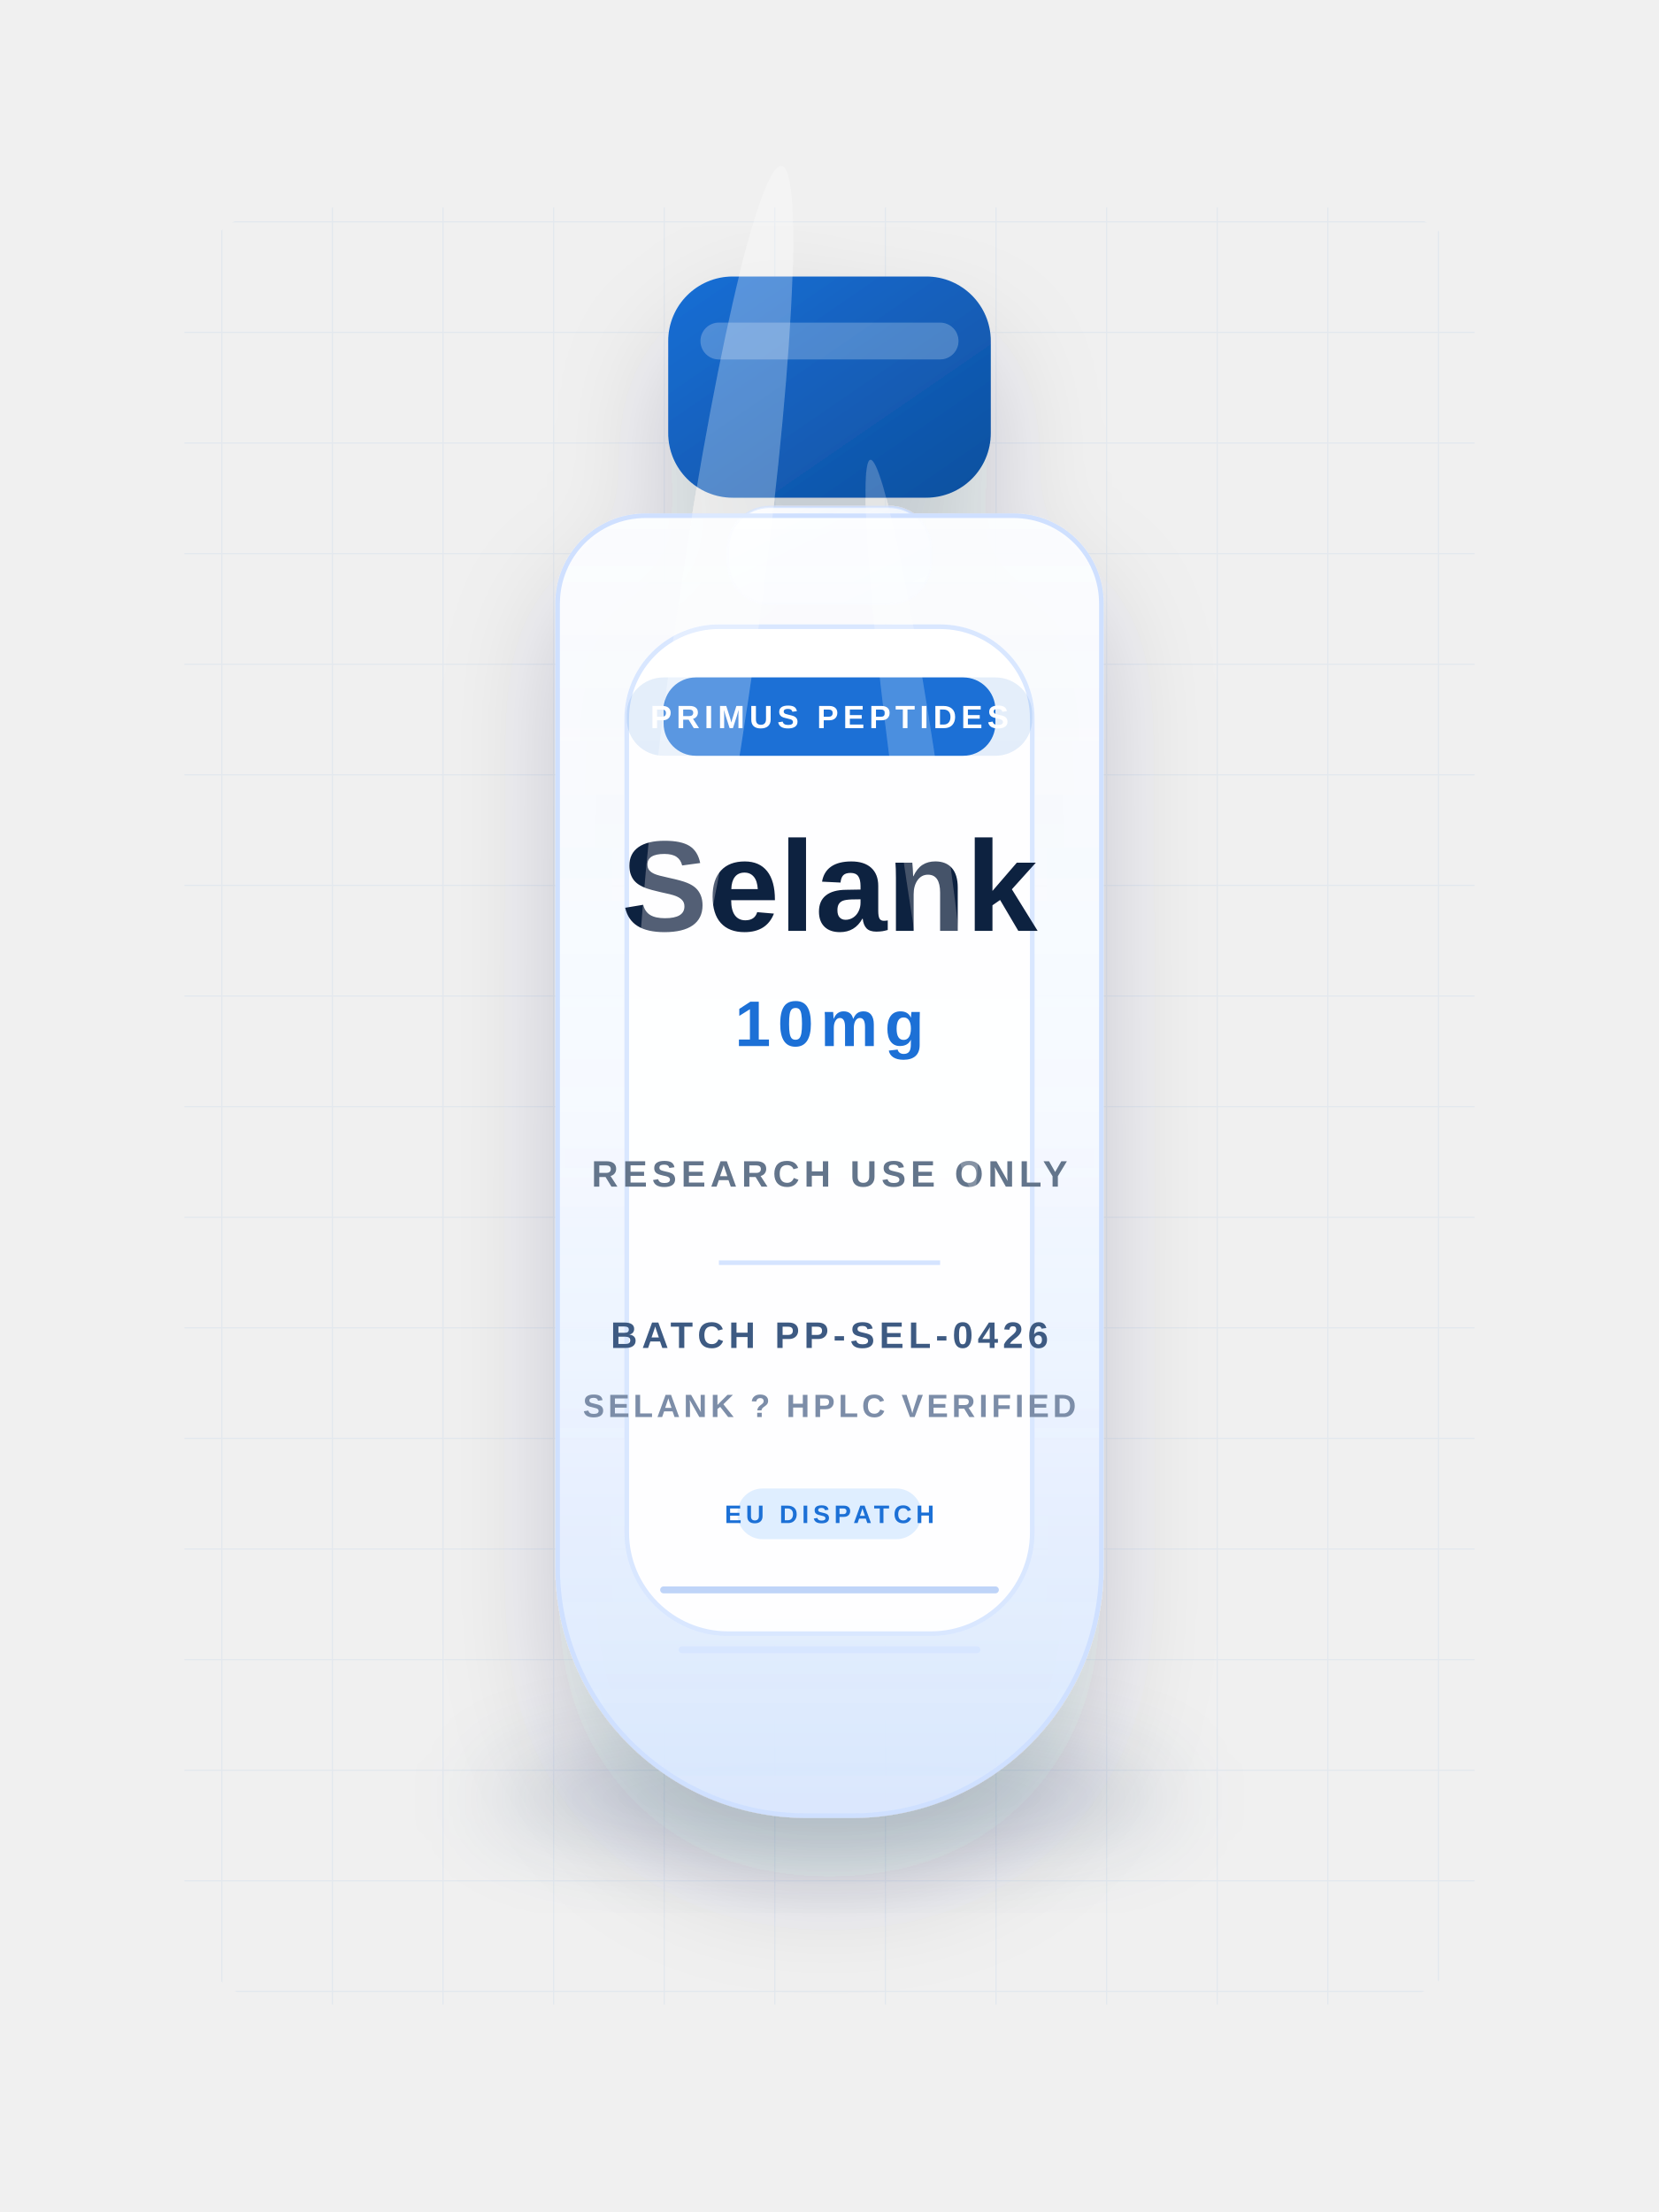
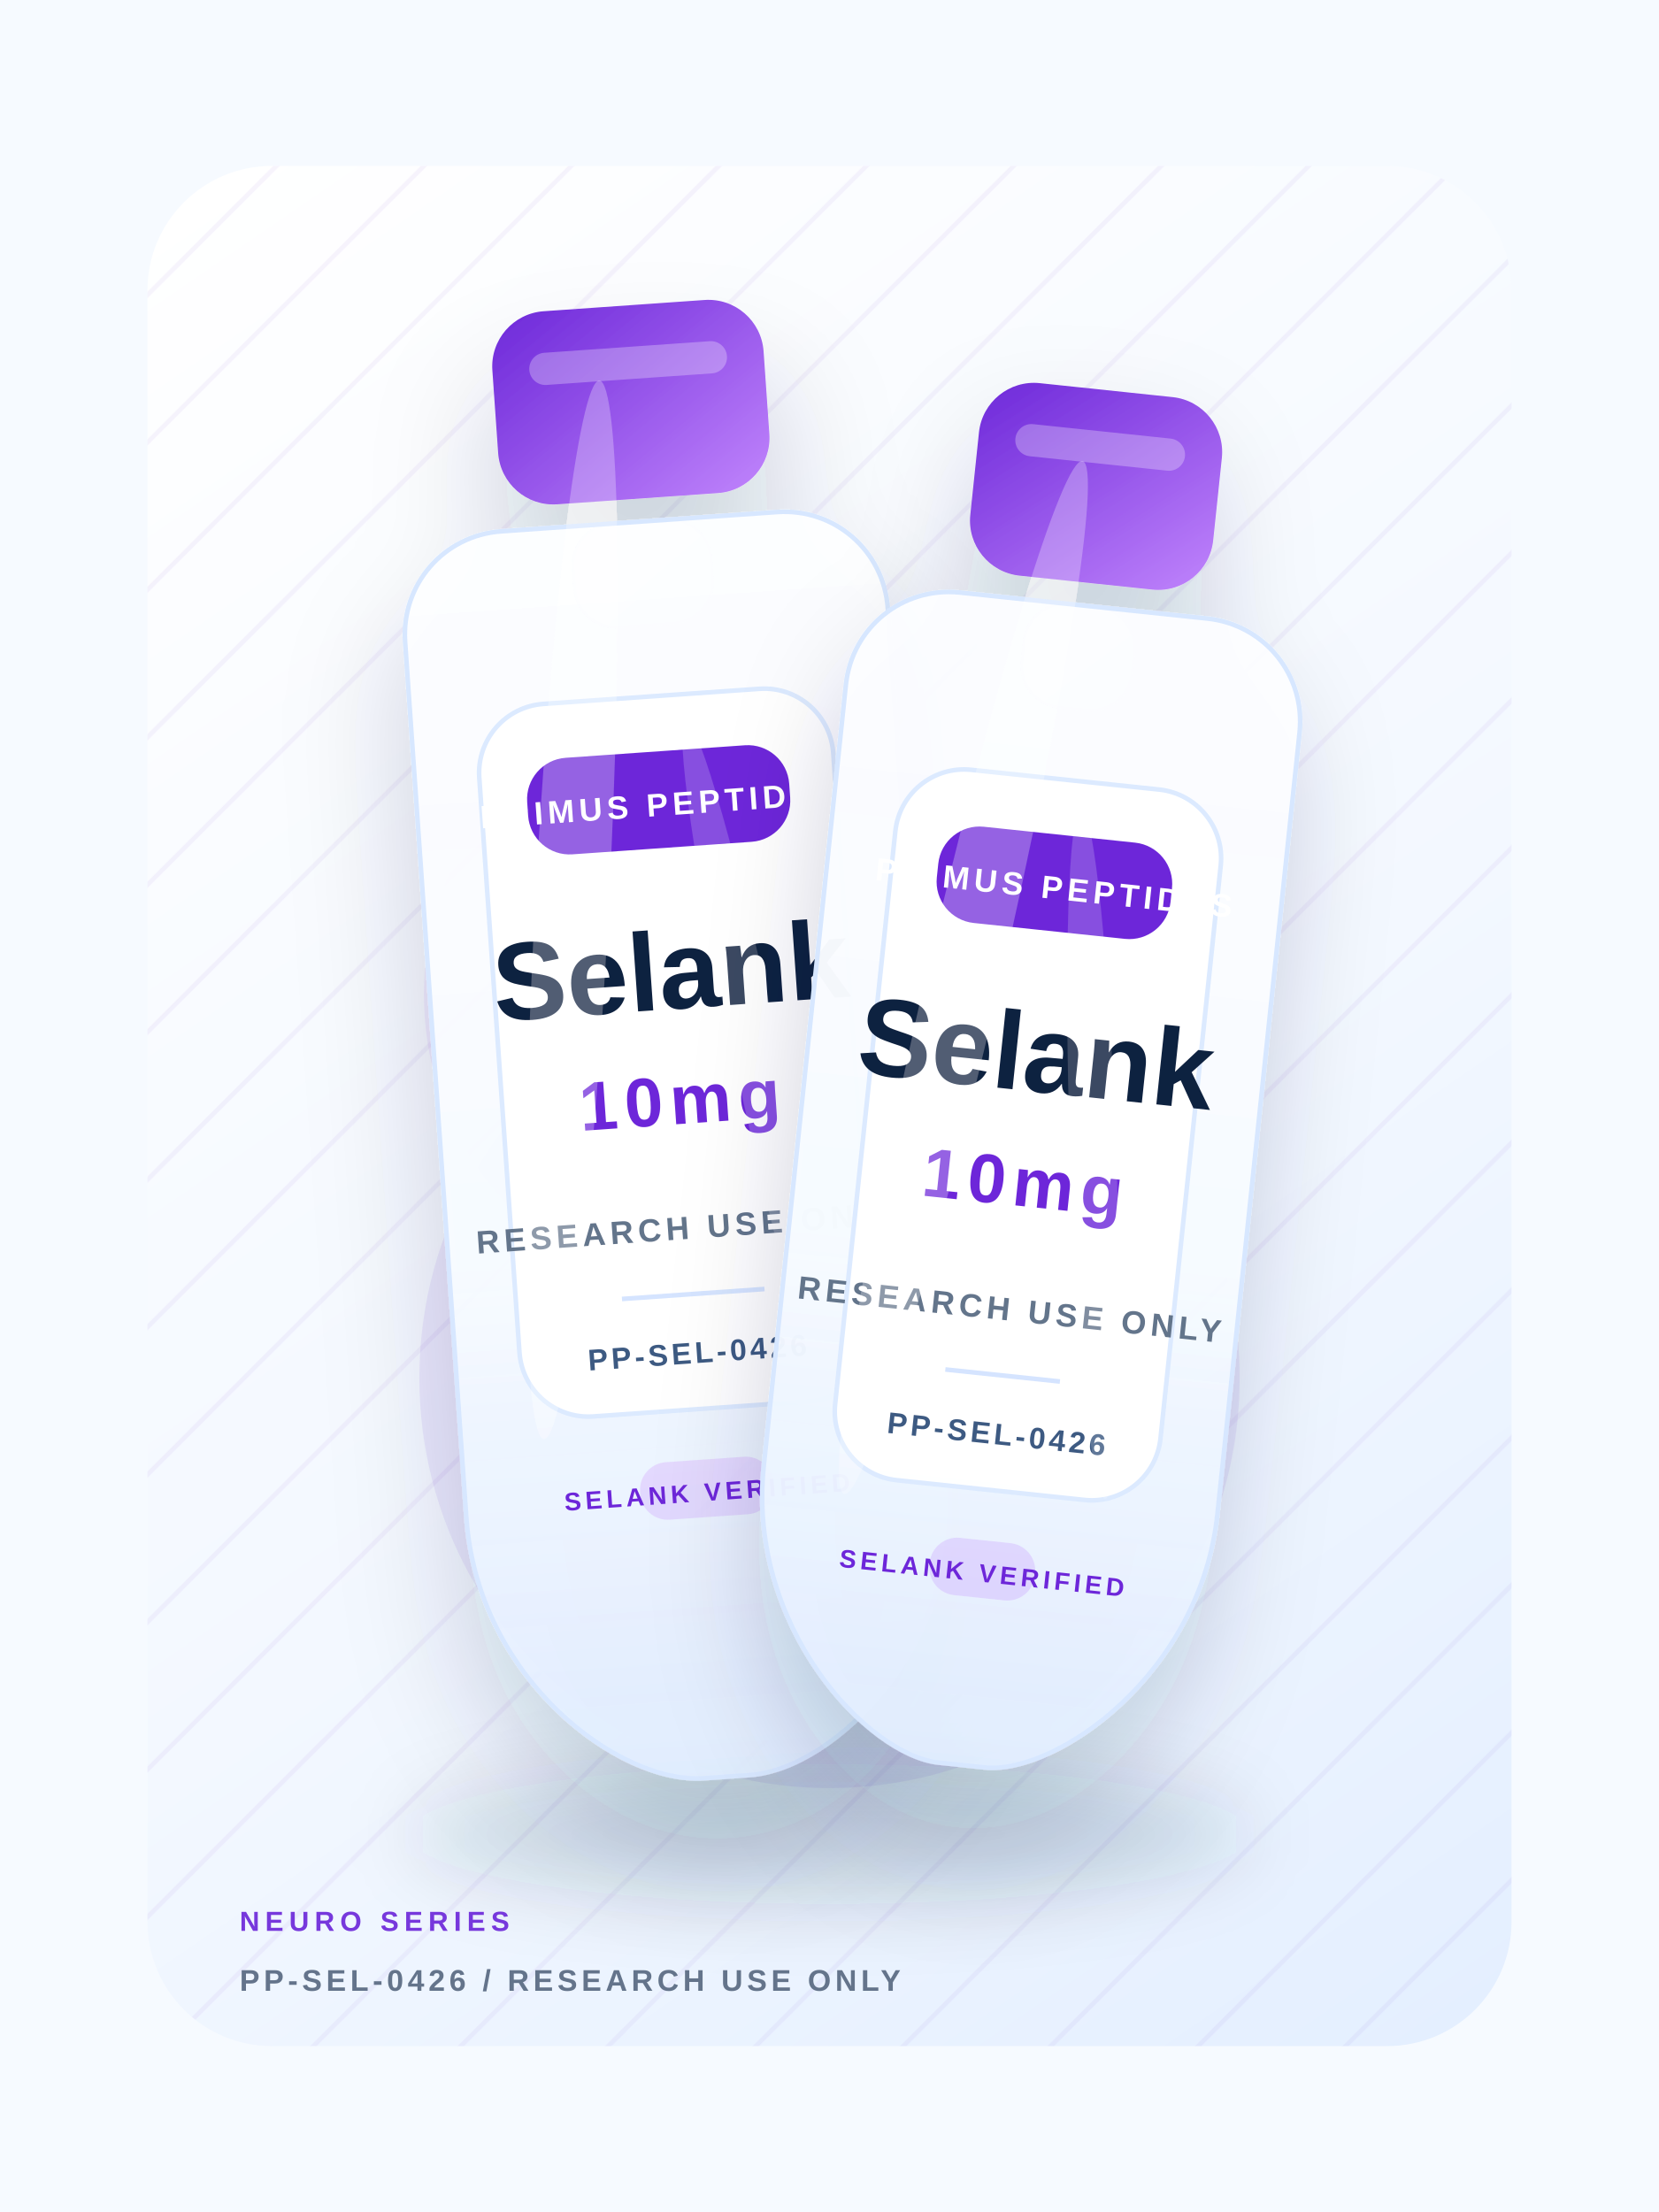
<svg xmlns="http://www.w3.org/2000/svg" width="720" height="960" viewBox="0 0 720 960" fill="none">
  <defs>
-     <linearGradient id="body-selank-10mg" x1="0" y1="140" x2="0" y2="780" gradientUnits="userSpaceOnUse">
-       <stop stop-color="#ffffff" stop-opacity="0.92" />
-       <stop offset="0.55" stop-color="#f5f9ff" stop-opacity="0.98" />
-       <stop offset="1" stop-color="#dbe9ff" stop-opacity="0.95" />
+     <linearGradient id="panel-selank-10mg" x1="84" y1="72" x2="638" y2="880" gradientUnits="userSpaceOnUse">
+       <stop stop-color="#ffffff" />
+       <stop offset="0.58" stop-color="#f3f8ff" />
+       <stop offset="1" stop-color="#e4efff" />
+     </linearGradient>
+     <linearGradient id="body-selank-10mg" x1="0" y1="120" x2="0" y2="820" gradientUnits="userSpaceOnUse">
+       <stop stop-color="#ffffff" stop-opacity="0.96" />
+       <stop offset="0.6" stop-color="#f7fbff" stop-opacity="0.98" />
+       <stop offset="1" stop-color="#dceaff" stop-opacity="0.95" />
    </linearGradient>
    <linearGradient id="neck-selank-10mg" x1="0" y1="0" x2="1" y2="1">
-       <stop stop-color="#ffffff" stop-opacity="0.95" />
-       <stop offset="1" stop-color="#e3eeff" stop-opacity="0.9" />
+       <stop stop-color="#ffffff" />
+       <stop offset="1" stop-color="#e5f0ff" />
    </linearGradient>
    <linearGradient id="cap-selank-10mg" x1="0" y1="0" x2="1" y2="1">
-       <stop stop-color="#1a6fd6" />
-       <stop offset="1" stop-color="#0d4f9e" />
+       <stop stop-color="#6d28d9" />
+       <stop offset="1" stop-color="#c084fc" />
    </linearGradient>
-     <filter id="shadow-selank-10mg" x="120" y="70" width="500" height="820" filterUnits="userSpaceOnUse" color-interpolation-filters="sRGB">
-       <feDropShadow dx="0" dy="28" stdDeviation="24" flood-color="#0f2549" flood-opacity="0.18" />
+     <pattern id="pattern-selank-10mg" width="64" height="64" patternUnits="userSpaceOnUse">
+       <path d="M0 64L64 0M-16 16L16 -16M48 80L80 48" stroke="#6d28d9" stroke-opacity="0.055" stroke-width="2" />
+     </pattern>
+     <filter id="shadow-selank-10mg" x="40" y="50" width="620" height="850" filterUnits="userSpaceOnUse" color-interpolation-filters="sRGB">
+       <feDropShadow dx="0" dy="30" stdDeviation="25" flood-color="#0f2549" flood-opacity="0.18" />
    </filter>
-     <filter id="soft-shadow-selank-10mg" x="170" y="710" width="380" height="120" filterUnits="userSpaceOnUse" color-interpolation-filters="sRGB">
-       <feGaussianBlur stdDeviation="18" />
+     <filter id="card-shadow-selank-10mg" x="40" y="180" width="320" height="600" filterUnits="userSpaceOnUse" color-interpolation-filters="sRGB">
+       <feDropShadow dx="0" dy="24" stdDeviation="22" flood-color="#0f2549" flood-opacity="0.14" />
    </filter>
-     <pattern id="grid-selank-10mg" width="48" height="48" patternUnits="userSpaceOnUse">
-       <path d="M48 0H0V48" stroke="#1a6fd6" stroke-opacity="0.06" />
-     </pattern>
+     <filter id="floor-selank-10mg" x="130" y="730" width="460" height="130" filterUnits="userSpaceOnUse">
+       <feGaussianBlur stdDeviation="16" />
+     </filter>
  </defs>
-   <rect width="720" height="960" fill="none" />
-   <rect x="80" y="90" width="560" height="780" rx="44" fill="url(#grid-selank-10mg)" />
-   <ellipse cx="360" cy="780" rx="150" ry="26" fill="#173865" fill-opacity="0.15" filter="url(#soft-shadow-selank-10mg)" />
-   <g filter="url(#shadow-selank-10mg)">
-     <rect x="290" y="120" width="140" height="96" rx="28" fill="url(#cap-selank-10mg)" />
-     <rect x="304" y="140" width="112" height="16" rx="8" fill="#ffffff" fill-opacity="0.24" />
-     <rect x="316" y="220" width="88" height="42" rx="18" fill="url(#neck-selank-10mg)" stroke="#c7daff" stroke-opacity="0.7" />
-     <path d="M242 262C242 240.909 259.091 223.818 280.182 223.818H439.818C460.909 223.818 478 240.909 478 262V680C478 739.647 429.647 788 370 788H350C290.353 788 242 739.647 242 680V262Z" fill="url(#body-selank-10mg)" stroke="#cfe0ff" stroke-width="2" />
-     <path d="M272 312C272 289.909 289.909 272 312 272H408C430.091 272 448 289.909 448 312V665C448 689.301 428.301 709 404 709H316C291.699 709 272 689.301 272 665V312Z" fill="#ffffff" fill-opacity="0.96" stroke="#d9e7ff" stroke-width="2" />
-     <rect x="272" y="294" width="176" height="34" rx="16" fill="#1a6fd6" fill-opacity="0.12" />
-     <rect x="288" y="294" width="144" height="34" rx="14" fill="#1a6fd6" />
-     <text x="360" y="316" text-anchor="middle" font-family="Arial, Helvetica, sans-serif" font-size="14" font-weight="700" letter-spacing="2" fill="#ffffff">PRIMUS PEPTIDES</text>
-     <text x="360" y="404" text-anchor="middle" font-family="Arial, Helvetica, sans-serif" font-size="56" font-weight="700" fill="#10213f">Selank</text>
-     <text x="360" y="454" text-anchor="middle" font-family="Arial, Helvetica, sans-serif" font-size="28" font-weight="700" letter-spacing="3" fill="#1a6fd6">10mg</text>
-     <text x="360" y="515" text-anchor="middle" font-family="Arial, Helvetica, sans-serif" font-size="16" font-weight="700" letter-spacing="2" fill="#64748b">RESEARCH USE ONLY</text>
-     <line x1="312" y1="548" x2="408" y2="548" stroke="#d5e4ff" stroke-width="2" />
-     <text x="360" y="585" text-anchor="middle" font-family="Arial, Helvetica, sans-serif" font-size="16" font-weight="700" letter-spacing="2" fill="#3e5a82">BATCH PP-SEL-0426</text>
-     <text x="360" y="615" text-anchor="middle" font-family="Arial, Helvetica, sans-serif" font-size="14" font-weight="600" letter-spacing="1.6" fill="#7c8da8">SELANK ? HPLC VERIFIED</text>
-     <rect x="320" y="646" width="80" height="22" rx="11" fill="#dfeeff" />
-     <text x="360" y="661" text-anchor="middle" font-family="Arial, Helvetica, sans-serif" font-size="11" font-weight="700" letter-spacing="1.8" fill="#1a6fd6">EU DISPATCH</text>
-     <ellipse cx="310" cy="280" rx="18" ry="210" fill="#ffffff" fill-opacity="0.28" transform="rotate(8 310 280)" />
-     <ellipse cx="400" cy="358" rx="10" ry="160" fill="#ffffff" fill-opacity="0.22" transform="rotate(-8 400 358)" />
-     <path d="M288 690H432" stroke="#bfd4f8" stroke-width="3" stroke-linecap="round" />
-     <path d="M296 716H424" stroke="#d7e6ff" stroke-width="3" stroke-linecap="round" />
+   <rect width="720" height="960" rx="0" fill="#f6faff" />
+   <rect x="64" y="72" width="592" height="816" rx="54" fill="url(#panel-selank-10mg)" />
+   <rect x="64" y="72" width="592" height="816" rx="54" fill="url(#pattern-selank-10mg)" opacity="0.9" />
+   <circle cx="316" cy="432" r="132" fill="#c084fc" fill-opacity="0.13" />
+   <circle cx="360" cy="598" r="178" fill="#6d28d9" fill-opacity="0.08" />
+   <ellipse cx="360" cy="796" rx="182" ry="30" fill="#0f2549" fill-opacity="0.14" filter="url(#floor-selank-10mg)" />
+   <g transform="rotate(-4 289 392) scale(1)" filter="url(#shadow-selank-10mg)">
+     <rect x="230" y="132" width="118" height="84" rx="24" fill="url(#cap-selank-10mg)" />
+     <rect x="246" y="150" width="86" height="14" rx="7" fill="#ffffff" fill-opacity="0.28" />
+     <rect x="259" y="226" width="60" height="45" rx="18" fill="url(#neck-selank-10mg)" stroke="#d8e7ff" />
+     <path d="M184 271C184 246 204 226 229 226H349C374 226 394 246 394 271V652C394 722 336 772 299 772H279C242 772 184 722 184 652V271Z" fill="url(#body-selank-10mg)" stroke="#d7e7ff" stroke-width="2" />
+     <rect x="212" y="302" width="154" height="310" rx="30" fill="#ffffff" fill-opacity="0.98" stroke="#dceaff" stroke-width="2" />
+     <rect x="232" y="326" width="114" height="42" rx="18" fill="#6d28d9" />
+     <text x="289" y="354" text-anchor="middle" font-family="Arial, Helvetica, sans-serif" font-size="14" font-weight="800" letter-spacing="2" fill="#ffffff">PRIMUS PEPTIDES</text>
+     <text x="289" y="438" text-anchor="middle" font-family="Arial, Helvetica, sans-serif" font-size="48" font-weight="800" fill="#10213f">Selank</text>
+     <text x="289" y="488" text-anchor="middle" font-family="Arial, Helvetica, sans-serif" font-size="30" font-weight="800" letter-spacing="3" fill="#6d28d9">10mg</text>
+     <text x="289" y="538" text-anchor="middle" font-family="Arial, Helvetica, sans-serif" font-size="14" font-weight="800" letter-spacing="2" fill="#64748b">RESEARCH USE ONLY</text>
+     <line x1="258" y1="562" x2="320" y2="562" stroke="#d5e4ff" stroke-width="2" />
+     <text x="289" y="592" text-anchor="middle" font-family="Arial, Helvetica, sans-serif" font-size="13" font-weight="800" letter-spacing="1.5" fill="#3e5a82">PP-SEL-0426</text>
+     <rect x="260" y="634" width="58" height="25" rx="12" fill="#c084fc" fill-opacity="0.24" />
+     <text x="289" y="652" text-anchor="middle" font-family="Arial, Helvetica, sans-serif" font-size="11" font-weight="800" letter-spacing="1.8" fill="#6d28d9">SELANK VERIFIED</text>
+     <ellipse cx="248" cy="392" rx="16" ry="230" fill="#ffffff" fill-opacity="0.27" transform="rotate(7 248 392)" />
+     <ellipse cx="324" cy="462" rx="10" ry="150" fill="#ffffff" fill-opacity="0.18" transform="rotate(-8 324 462)" />
  </g>
+   <g transform="rotate(6 455 408) scale(1)" filter="url(#shadow-selank-10mg)">
+     <rect x="402" y="168" width="106" height="84" rx="24" fill="url(#cap-selank-10mg)" />
+     <rect x="418" y="186" width="74" height="14" rx="7" fill="#ffffff" fill-opacity="0.28" />
+     <rect x="431" y="262" width="48" height="45" rx="18" fill="url(#neck-selank-10mg)" stroke="#d8e7ff" />
+     <path d="M356 307C356 282 376 262 401 262H509C534 262 554 282 554 307V648C554 718 496 768 465 768H445C414 768 356 718 356 648V307Z" fill="url(#body-selank-10mg)" stroke="#d7e7ff" stroke-width="2" />
+     <rect x="384" y="338" width="142" height="310" rx="30" fill="#ffffff" fill-opacity="0.98" stroke="#dceaff" stroke-width="2" />
+     <rect x="404" y="362" width="102" height="42" rx="18" fill="#6d28d9" />
+     <text x="455" y="390" text-anchor="middle" font-family="Arial, Helvetica, sans-serif" font-size="14" font-weight="800" letter-spacing="2" fill="#ffffff">PRIMUS PEPTIDES</text>
+     <text x="455" y="474" text-anchor="middle" font-family="Arial, Helvetica, sans-serif" font-size="48" font-weight="800" fill="#10213f">Selank</text>
+     <text x="455" y="524" text-anchor="middle" font-family="Arial, Helvetica, sans-serif" font-size="30" font-weight="800" letter-spacing="3" fill="#6d28d9">10mg</text>
+     <text x="455" y="574" text-anchor="middle" font-family="Arial, Helvetica, sans-serif" font-size="14" font-weight="800" letter-spacing="2" fill="#64748b">RESEARCH USE ONLY</text>
+     <line x1="430" y1="598" x2="480" y2="598" stroke="#d5e4ff" stroke-width="2" />
+     <text x="455" y="628" text-anchor="middle" font-family="Arial, Helvetica, sans-serif" font-size="13" font-weight="800" letter-spacing="1.5" fill="#3e5a82">PP-SEL-0426</text>
+     <rect x="432" y="670" width="46" height="25" rx="12" fill="#c084fc" fill-opacity="0.24" />
+     <text x="455" y="688" text-anchor="middle" font-family="Arial, Helvetica, sans-serif" font-size="11" font-weight="800" letter-spacing="1.8" fill="#6d28d9">SELANK VERIFIED</text>
+     <ellipse cx="420" cy="428" rx="16" ry="230" fill="#ffffff" fill-opacity="0.27" transform="rotate(7 420 428)" />
+     <ellipse cx="484" cy="498" rx="10" ry="150" fill="#ffffff" fill-opacity="0.18" transform="rotate(-8 484 498)" />
+   </g>
+   <text x="104" y="838" font-family="Arial, Helvetica, sans-serif" font-size="12" font-weight="900" letter-spacing="2.4" fill="#6d28d9" opacity="0.92">NEURO SERIES</text>
+   <text x="104" y="864" font-family="Arial, Helvetica, sans-serif" font-size="13" font-weight="800" letter-spacing="1.8" fill="#64748b">PP-SEL-0426 / RESEARCH USE ONLY</text>
</svg>
